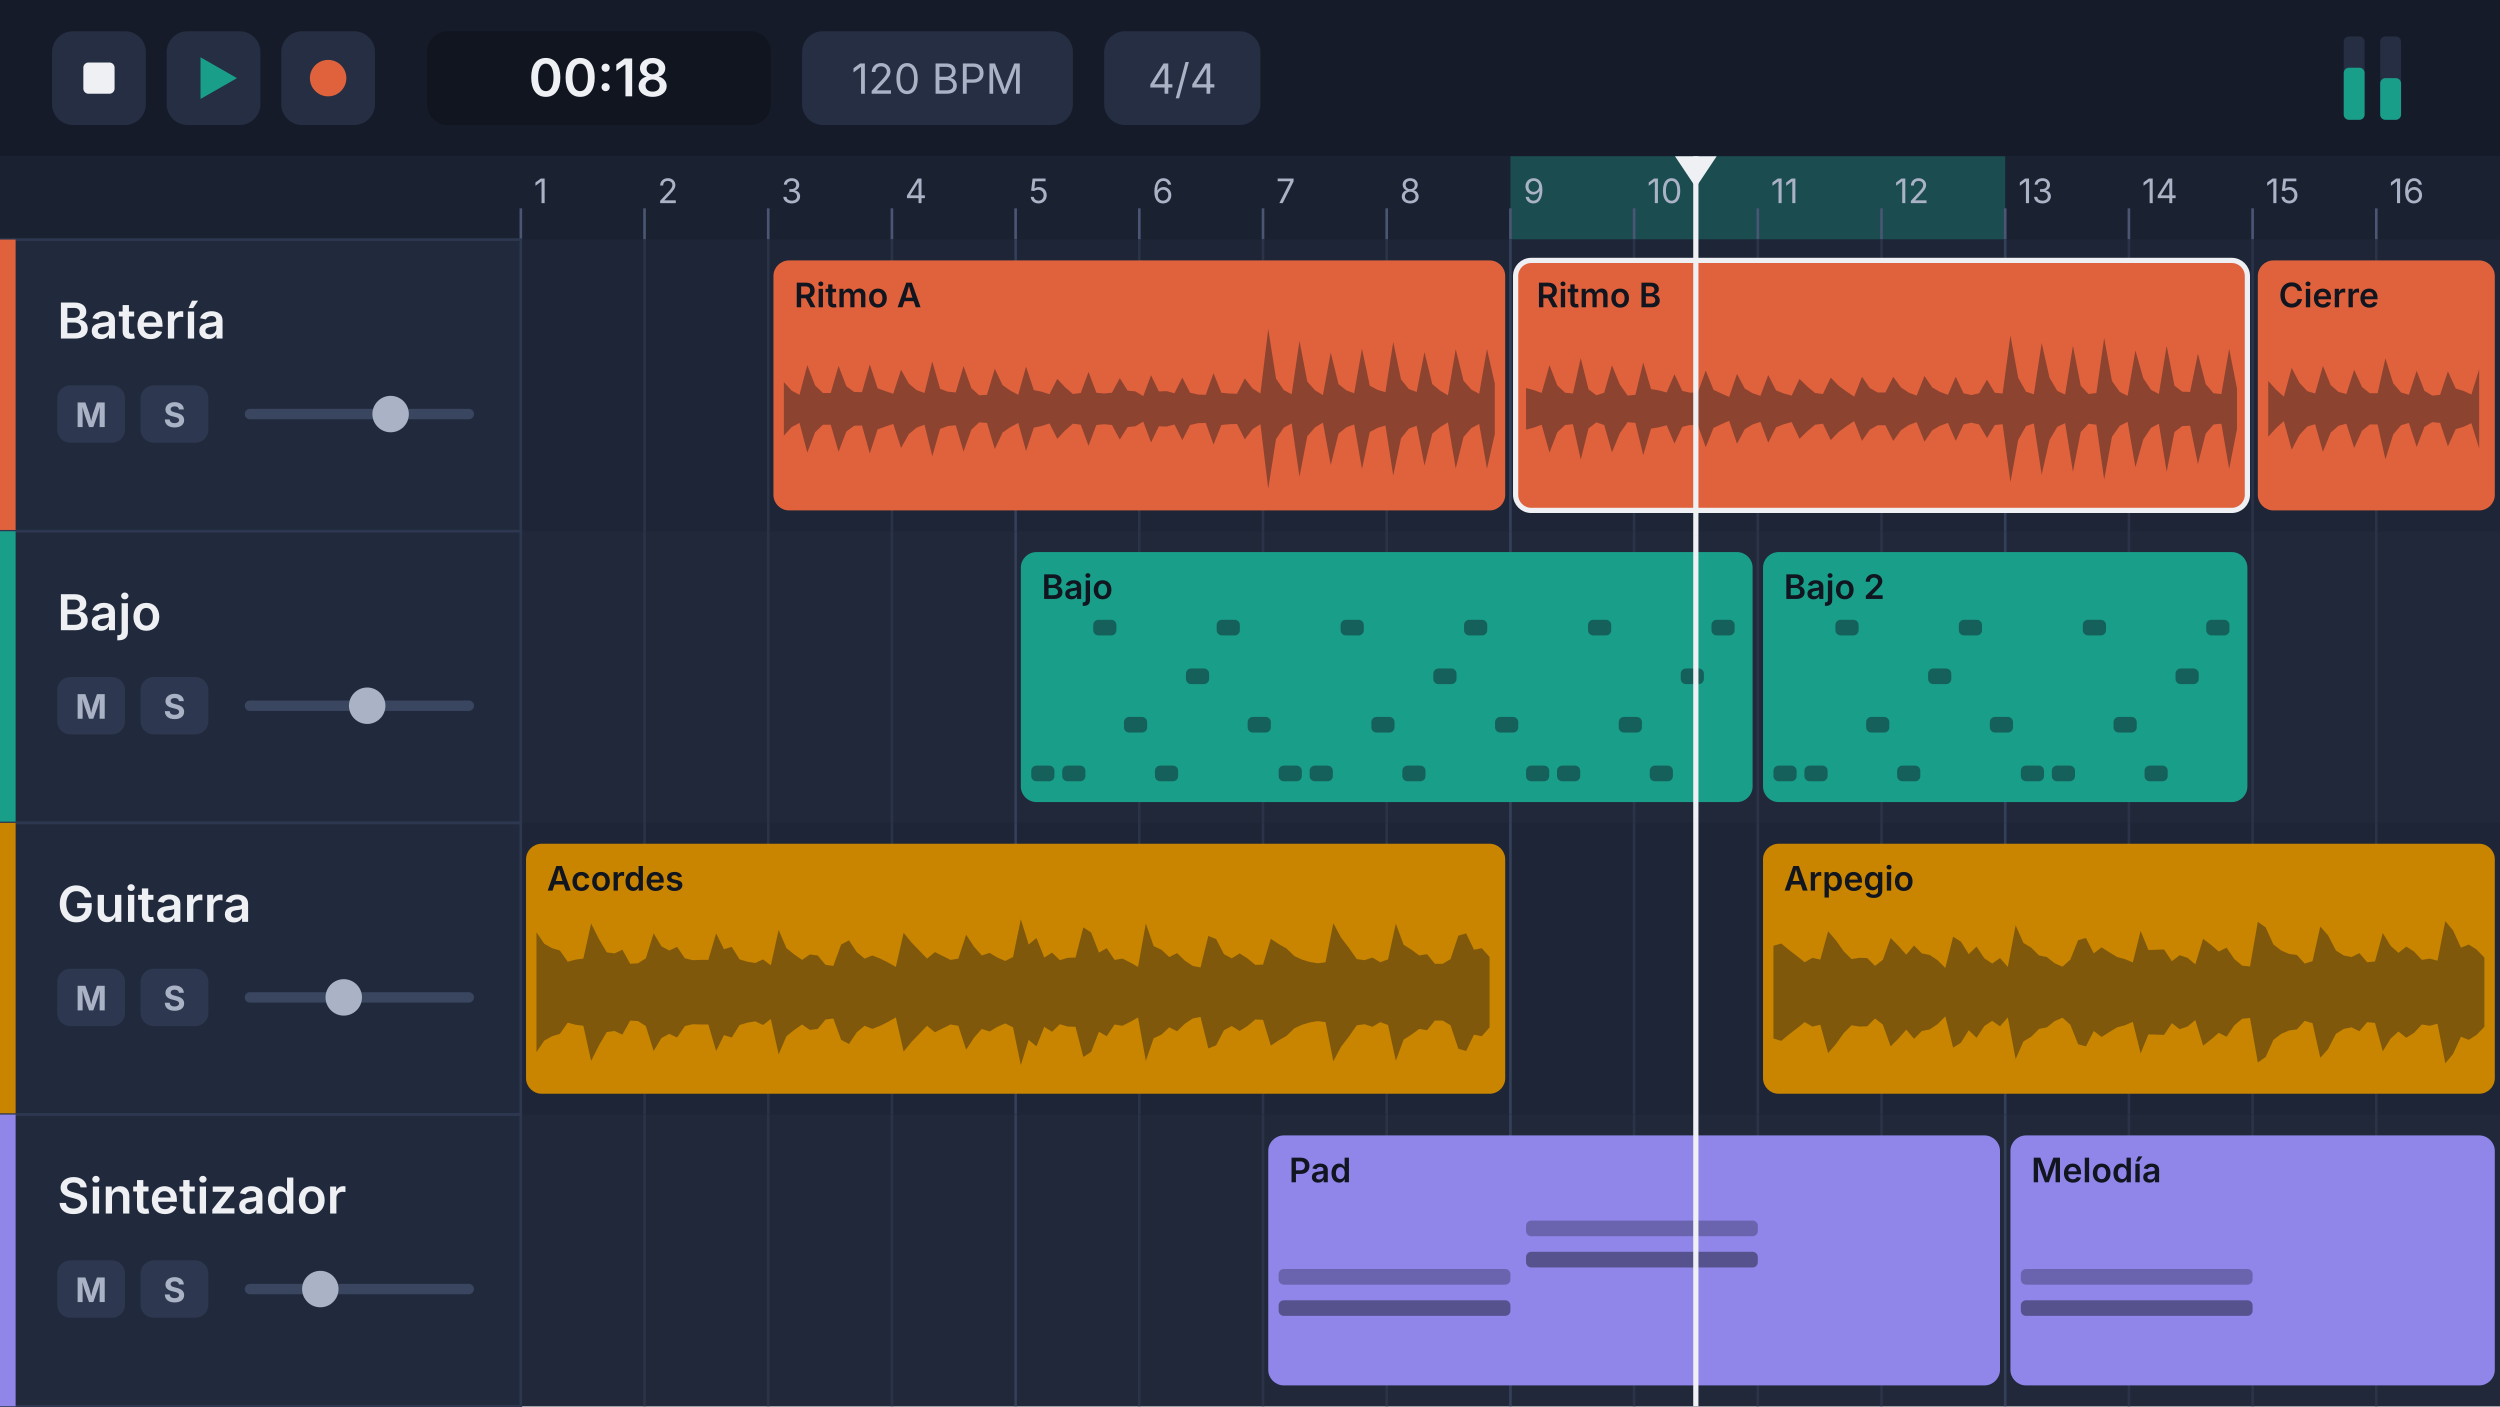
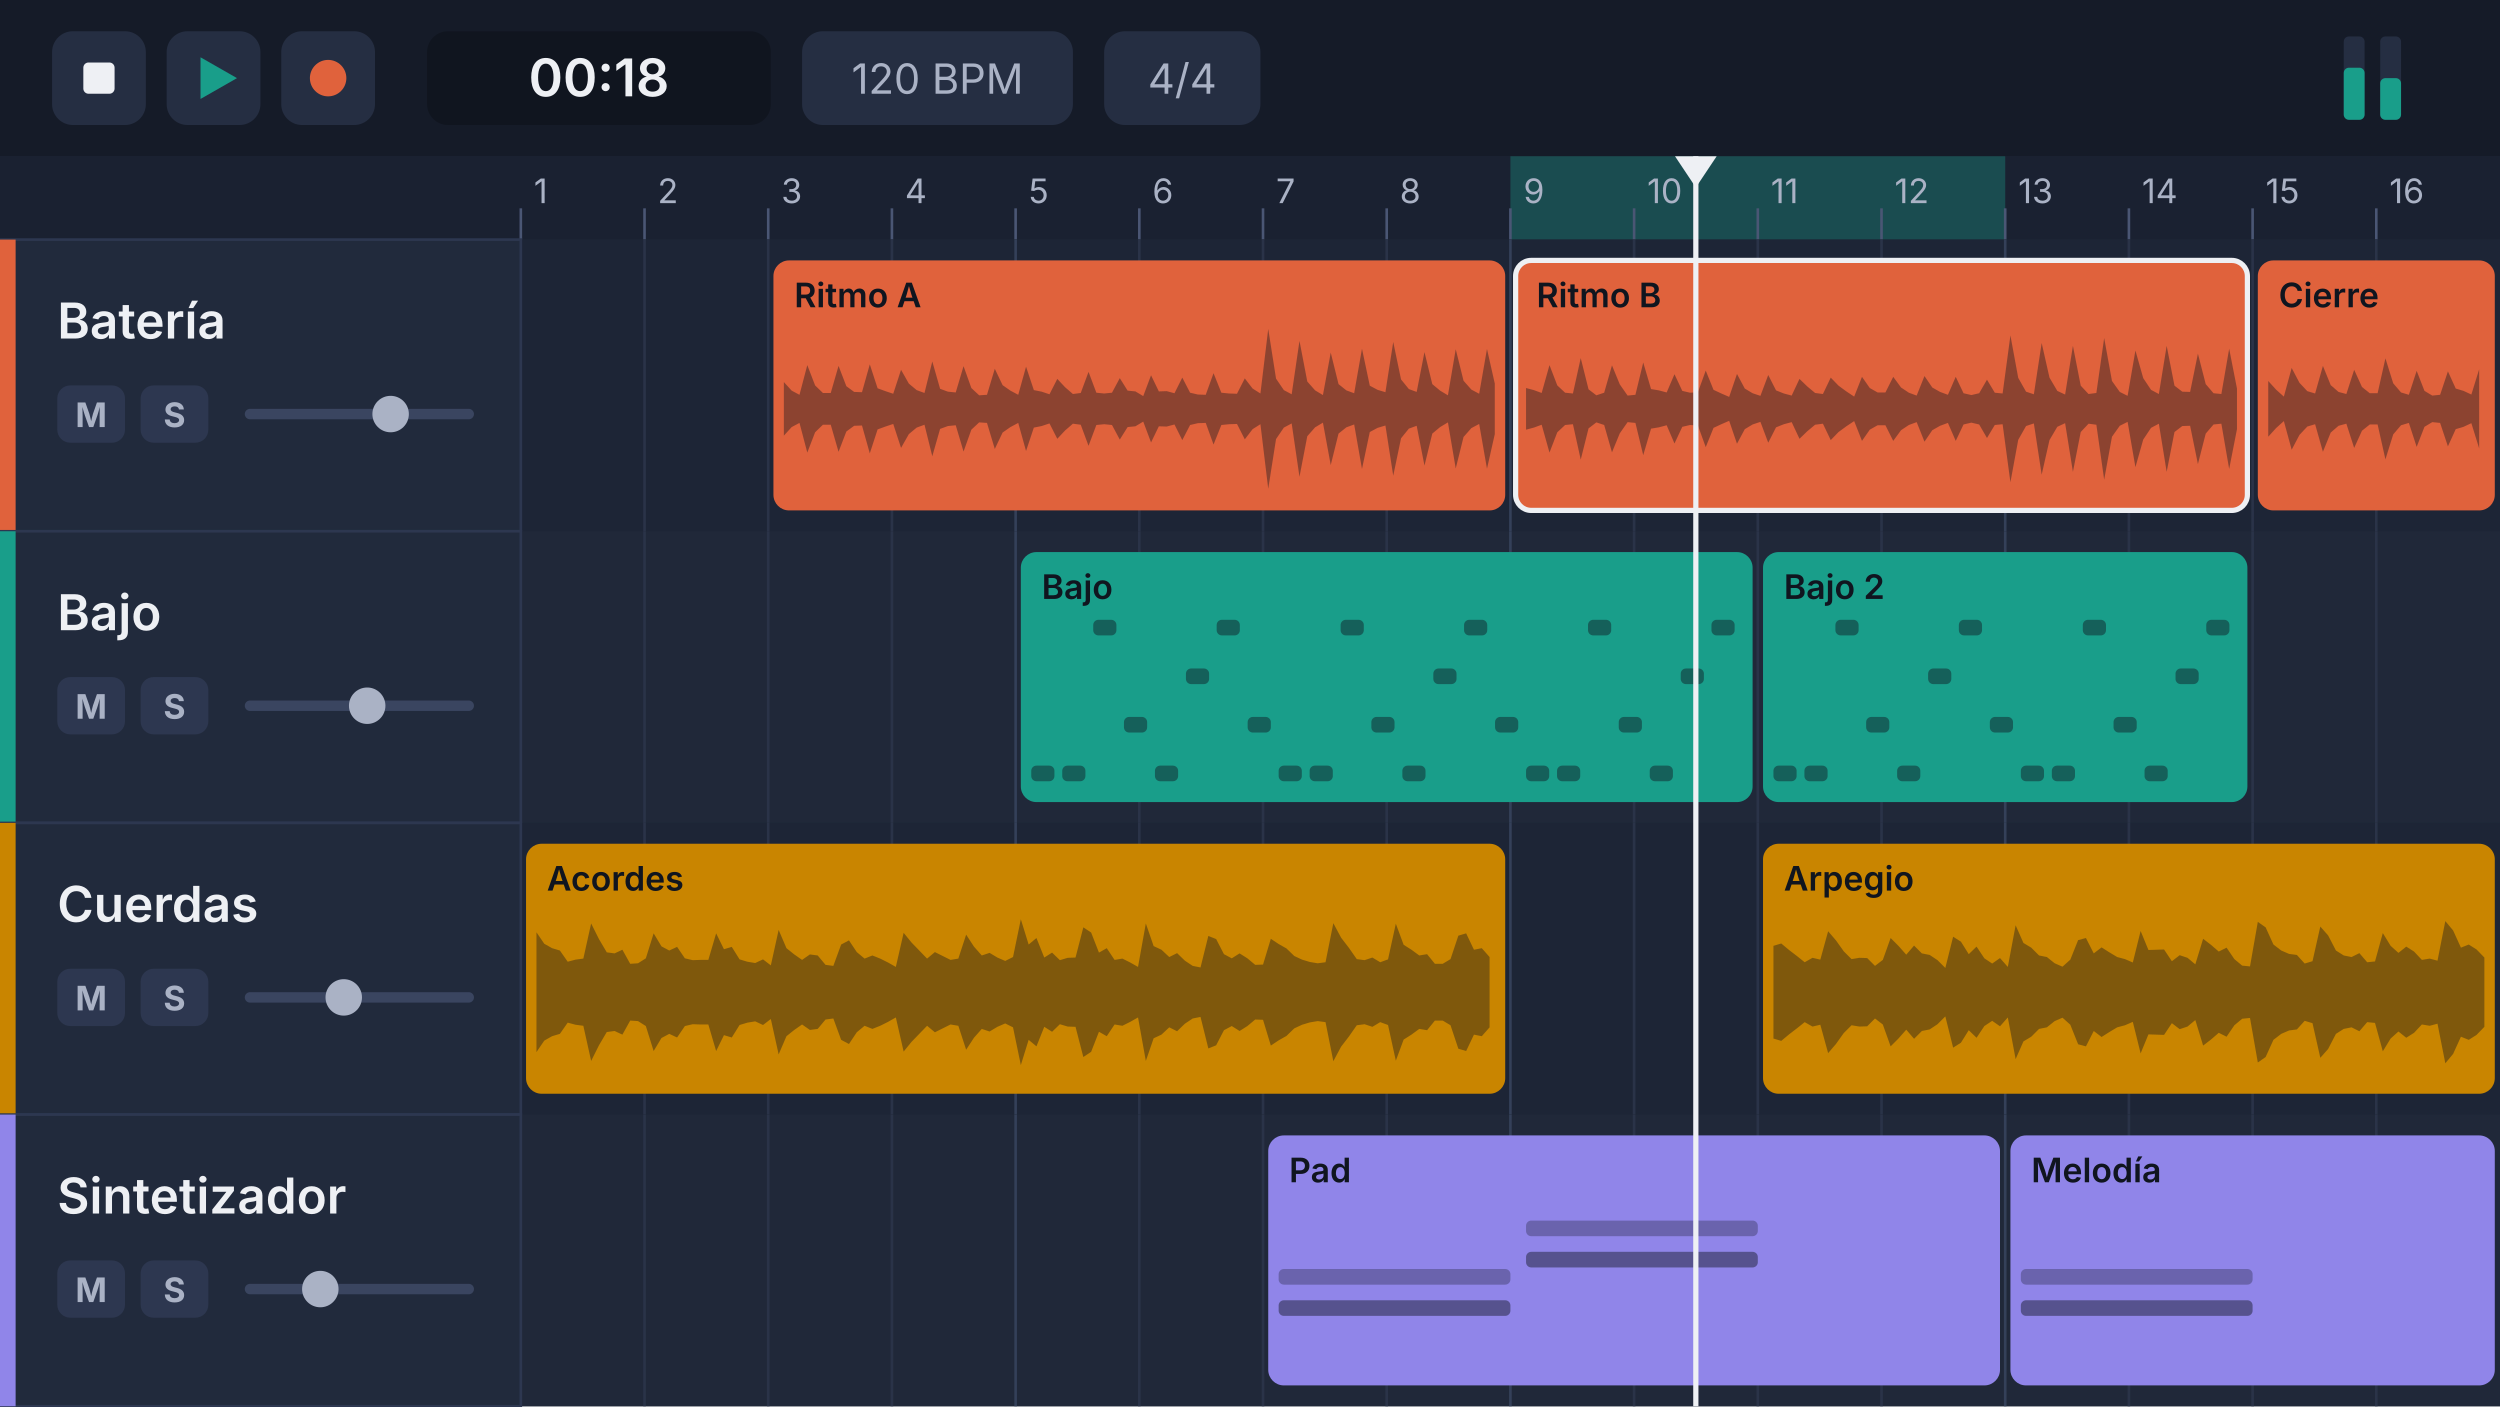
<svg xmlns="http://www.w3.org/2000/svg" width="960" height="540" viewBox="0 0 960 540" role="img">
  <style>text { font-family: Inter, "Segoe UI", Roboto, "Helvetica Neue", Arial, sans-serif; }</style>
  <rect width="960" height="540" fill="#1c2333" />
  <rect width="960" height="60" fill="#151b28" />
  <rect x="20" y="12" width="36" height="36" rx="8" fill="#252e42" />
  <rect x="64" y="12" width="36" height="36" rx="8" fill="#252e42" />
  <rect x="108" y="12" width="36" height="36" rx="8" fill="#252e42" />
  <rect x="32" y="24" width="12" height="12" rx="2" fill="#eef0f4" />
  <path d="M77 22 L91 30 L77 38 Z" fill="#199e8a" />
  <circle cx="126" cy="30" r="7" fill="#e0623c" />
  <rect x="164" y="12" width="132" height="36" rx="8" fill="#10151f" />
  <text x="230" y="37" fill="#eef0f4" font-size="20" font-weight="600" text-anchor="middle">00:18</text>
  <rect x="308" y="12" width="104" height="36" rx="8" fill="#252e42" />
  <text x="360" y="36" fill="#aab2c5" font-size="16" text-anchor="middle">120 BPM</text>
  <rect x="424" y="12" width="60" height="36" rx="8" fill="#252e42" />
  <text x="454" y="36" fill="#aab2c5" font-size="16" text-anchor="middle">4/4</text>
  <rect x="900" y="14" width="8" height="32" rx="2" fill="#252e42" />
  <rect x="914" y="14" width="8" height="32" rx="2" fill="#252e42" />
  <rect x="900" y="26" width="8" height="20" rx="2" fill="#199e8a" />
  <rect x="914" y="30" width="8" height="16" rx="2" fill="#199e8a" />
  <rect x="0" y="60" width="960" height="32" fill="#1a2131" />
  <rect x="580" y="60" width="190" height="32" fill="#199e8a" opacity="0.35" />
  <line x1="200" y1="80" x2="200" y2="92" stroke="#4a5674" stroke-width="1" />
  <text x="205" y="78" fill="#aab2c5" font-size="13">1</text>
  <line x1="247.5" y1="80" x2="247.5" y2="92" stroke="#4a5674" stroke-width="1" />
  <text x="252.5" y="78" fill="#aab2c5" font-size="13">2</text>
  <line x1="295" y1="80" x2="295" y2="92" stroke="#4a5674" stroke-width="1" />
  <text x="300" y="78" fill="#aab2c5" font-size="13">3</text>
  <line x1="342.5" y1="80" x2="342.5" y2="92" stroke="#4a5674" stroke-width="1" />
  <text x="347.5" y="78" fill="#aab2c5" font-size="13">4</text>
  <line x1="390" y1="80" x2="390" y2="92" stroke="#4a5674" stroke-width="1" />
  <text x="395" y="78" fill="#aab2c5" font-size="13">5</text>
  <line x1="437.5" y1="80" x2="437.5" y2="92" stroke="#4a5674" stroke-width="1" />
  <text x="442.5" y="78" fill="#aab2c5" font-size="13">6</text>
  <line x1="485" y1="80" x2="485" y2="92" stroke="#4a5674" stroke-width="1" />
  <text x="490" y="78" fill="#aab2c5" font-size="13">7</text>
  <line x1="532.5" y1="80" x2="532.5" y2="92" stroke="#4a5674" stroke-width="1" />
  <text x="537.5" y="78" fill="#aab2c5" font-size="13">8</text>
  <line x1="580" y1="80" x2="580" y2="92" stroke="#4a5674" stroke-width="1" />
  <text x="585" y="78" fill="#aab2c5" font-size="13">9</text>
  <line x1="627.5" y1="80" x2="627.5" y2="92" stroke="#4a5674" stroke-width="1" />
  <text x="632.5" y="78" fill="#aab2c5" font-size="13">10</text>
  <line x1="675" y1="80" x2="675" y2="92" stroke="#4a5674" stroke-width="1" />
  <text x="680" y="78" fill="#aab2c5" font-size="13">11</text>
  <line x1="722.5" y1="80" x2="722.5" y2="92" stroke="#4a5674" stroke-width="1" />
  <text x="727.5" y="78" fill="#aab2c5" font-size="13">12</text>
  <line x1="770" y1="80" x2="770" y2="92" stroke="#4a5674" stroke-width="1" />
  <text x="775" y="78" fill="#aab2c5" font-size="13">13</text>
  <line x1="817.5" y1="80" x2="817.5" y2="92" stroke="#4a5674" stroke-width="1" />
  <text x="822.5" y="78" fill="#aab2c5" font-size="13">14</text>
  <line x1="865" y1="80" x2="865" y2="92" stroke="#4a5674" stroke-width="1" />
  <text x="870" y="78" fill="#aab2c5" font-size="13">15</text>
  <line x1="912.5" y1="80" x2="912.5" y2="92" stroke="#4a5674" stroke-width="1" />
  <text x="917.5" y="78" fill="#aab2c5" font-size="13">16</text>
  <rect x="200" y="92" width="760" height="112" fill="#1d2536" />
  <line x1="247.5" y1="92" x2="247.5" y2="204" stroke="#2a3348" />
  <line x1="295" y1="92" x2="295" y2="204" stroke="#2a3348" />
  <line x1="342.5" y1="92" x2="342.5" y2="204" stroke="#2a3348" />
  <line x1="390" y1="92" x2="390" y2="204" stroke="#344059" />
  <line x1="437.5" y1="92" x2="437.5" y2="204" stroke="#2a3348" />
  <line x1="485" y1="92" x2="485" y2="204" stroke="#2a3348" />
  <line x1="532.5" y1="92" x2="532.5" y2="204" stroke="#2a3348" />
  <line x1="580" y1="92" x2="580" y2="204" stroke="#344059" />
  <line x1="627.5" y1="92" x2="627.5" y2="204" stroke="#2a3348" />
  <line x1="675" y1="92" x2="675" y2="204" stroke="#2a3348" />
  <line x1="722.5" y1="92" x2="722.5" y2="204" stroke="#2a3348" />
  <line x1="770" y1="92" x2="770" y2="204" stroke="#344059" />
  <line x1="817.5" y1="92" x2="817.5" y2="204" stroke="#2a3348" />
  <line x1="865" y1="92" x2="865" y2="204" stroke="#2a3348" />
  <line x1="912.5" y1="92" x2="912.5" y2="204" stroke="#2a3348" />
  <rect x="0" y="92" width="200" height="112" fill="#212a3c" stroke="#2d3750" />
  <rect x="0" y="92" width="6" height="112" fill="#e0623c" />
  <text x="22" y="130" fill="#eef0f4" font-size="19" font-weight="600">Batería</text>
  <rect x="22" y="148" width="26" height="22" rx="5" fill="#2d3750" />
  <text x="35" y="164" fill="#aab2c5" font-size="13" font-weight="700" text-anchor="middle">M</text>
  <rect x="54" y="148" width="26" height="22" rx="5" fill="#2d3750" />
  <text x="67" y="164" fill="#aab2c5" font-size="13" font-weight="700" text-anchor="middle">S</text>
  <line x1="96" y1="159" x2="180" y2="159" stroke="#3a4560" stroke-width="4" stroke-linecap="round" />
  <circle cx="150" cy="159" r="7" fill="#aab2c5" />
  <rect x="297" y="100" width="281" height="96" rx="6" fill="#e0623c" />
  <text x="305" y="118" fill="#10151f" font-size="13" font-weight="600">Ritmo A</text>
  <path d="M301 146.7 L304 150 L307 151.6 L310 140.2 L313 148 L316 150.9 L319 150.9 L322 140.5 L325 148.3 L328 150.5 L331 150.6 L334 139.9 L337 149.1 L340 150.2 L343 151.2 L346 142 L349 147.3 L352 149.8 L355 150.9 L358 138.8 L361 149.3 L364 150.4 L367 150.7 L370 140.6 L373 149 L376 151.8 L379 151.6 L382 141.6 L385 147.9 L388 150 L391 151.6 L394 140.8 L397 149.8 L400 150.4 L403 151.4 L406 145.5 L409 148.7 L412 151.3 L415 150.9 L418 142.8 L421 150.8 L424 151.1 L427 150.8 L430 145.2 L433 150 L436 150.3 L439 152.1 L442 144.1 L445 150.3 L448 150.2 L451 151 L454 145 L457 150.8 L460 151.5 L463 151.6 L466 143.3 L469 150.8 L472 151.1 L475 151.2 L478 145.3 L481 149.2 L484 151.1 L487 126.3 L490 145.4 L493 149.8 L496 151.4 L499 130.9 L502 146.5 L505 149.9 L508 151.7 L511 135.4 L514 147.5 L517 149.9 L520 151 L523 133.9 L526 148.1 L529 149.7 L532 150.6 L535 131.3 L538 145.7 L541 149.4 L544 150.5 L547 135.2 L550 147.5 L553 150 L556 151.8 L559 134.1 L562 146.2 L565 149.6 L568 151.2 L571 134 L574 147.3 L574 166.7 L571 180 L568 162.8 L565 164.4 L562 167.8 L559 179.9 L556 162.2 L553 164 L550 166.5 L547 178.8 L544 163.5 L541 164.6 L538 168.3 L535 182.7 L532 163.4 L529 164.3 L526 165.9 L523 180.1 L520 163 L517 164.1 L514 166.5 L511 178.6 L508 162.3 L505 164.1 L502 167.5 L499 183.1 L496 162.6 L493 164.2 L490 168.6 L487 187.7 L484 162.9 L481 164.8 L478 168.7 L475 162.8 L472 162.9 L469 163.2 L466 170.7 L463 162.4 L460 162.5 L457 163.2 L454 169 L451 163 L448 163.8 L445 163.7 L442 169.9 L439 161.9 L436 163.7 L433 164 L430 168.8 L427 163.2 L424 162.9 L421 163.2 L418 171.2 L415 163.1 L412 162.7 L409 165.3 L406 168.5 L403 162.6 L400 163.6 L397 164.2 L394 173.2 L391 162.4 L388 164 L385 166.1 L382 172.4 L379 162.4 L376 162.2 L373 165 L370 173.4 L367 163.3 L364 163.6 L361 164.7 L358 175.2 L355 163.1 L352 164.2 L349 166.7 L346 172 L343 162.8 L340 163.8 L337 164.9 L334 174.1 L331 163.4 L328 163.5 L325 165.7 L322 173.5 L319 163.1 L316 163.1 L313 166 L310 173.8 L307 162.4 L304 164 L301 167.3 Z" fill="#10151f" opacity="0.4" />
  <rect x="582" y="100" width="281" height="96" rx="6" fill="#e0623c" stroke="#eef0f4" stroke-width="2" />
  <text x="590" y="118" fill="#10151f" font-size="13" font-weight="600">Ritmo B</text>
  <path d="M586 149 L589 149.8 L592 150.9 L595 140.2 L598 148 L601 150.8 L604 151.1 L607 137.5 L610 149.5 L613 151.8 L616 150.8 L619 140.3 L622 147.6 L625 151.9 L628 151.6 L631 139.2 L634 149.4 L637 149.9 L640 150.7 L643 143.7 L646 150.1 L649 150.8 L652 150.6 L655 142.3 L658 149.7 L661 151.1 L664 152.4 L667 143.6 L670 149.2 L673 151 L676 152 L679 144 L682 149.9 L685 151.1 L688 151.9 L691 145.5 L694 148.4 L697 150.9 L700 151.3 L703 145 L706 148.1 L709 150.3 L712 152.3 L715 144.7 L718 149 L721 150.7 L724 150.7 L727 144.7 L730 148.8 L733 150.8 L736 151.9 L739 144.4 L742 148.8 L745 150.5 L748 151.6 L751 144.7 L754 151 L757 151.7 L760 151 L763 145.8 L766 150.8 L769 151.1 L772 128.8 L775 145.1 L778 150.4 L781 151.4 L784 131.7 L787 145 L790 150.1 L793 151.5 L796 132.8 L799 148.1 L802 151.3 L805 150.9 L808 129.8 L811 146.3 L814 150.5 L817 152 L820 134.6 L823 145.2 L826 149.7 L829 151.3 L832 132.8 L835 148.1 L838 150.4 L841 150.5 L844 135.8 L847 147.5 L850 151 L853 151.3 L856 133.9 L859 149.2 L859 164.8 L856 180.1 L853 162.7 L850 163 L847 166.5 L844 178.2 L841 163.5 L838 163.6 L835 165.9 L832 181.2 L829 162.7 L826 164.3 L823 168.8 L820 179.4 L817 162 L814 163.5 L811 167.7 L808 184.2 L805 163.1 L802 162.7 L799 165.9 L796 181.2 L793 162.5 L790 163.9 L787 169 L784 182.3 L781 162.6 L778 163.6 L775 168.9 L772 185.2 L769 162.9 L766 163.2 L763 168.2 L760 163 L757 162.3 L754 163 L751 169.3 L748 162.4 L745 163.5 L742 165.2 L739 169.6 L736 162.1 L733 163.2 L730 165.2 L727 169.3 L724 163.3 L721 163.3 L718 165 L715 169.3 L712 161.7 L709 163.7 L706 165.9 L703 169 L700 162.7 L697 163.1 L694 165.6 L691 168.5 L688 162.1 L685 162.9 L682 164.1 L679 170 L676 162 L673 163 L670 164.8 L667 170.4 L664 161.6 L661 162.9 L658 164.3 L655 171.7 L652 163.4 L649 163.2 L646 163.9 L643 170.3 L640 163.3 L637 164.1 L634 164.6 L631 174.8 L628 162.4 L625 162.1 L622 166.4 L619 173.7 L616 163.2 L613 162.2 L610 164.5 L607 176.5 L604 162.9 L601 163.2 L598 166 L595 173.8 L592 163.1 L589 164.2 L586 165 Z" fill="#10151f" opacity="0.4" />
  <rect x="867" y="100" width="91" height="96" rx="6" fill="#e0623c" />
  <text x="875" y="118" fill="#10151f" font-size="13" font-weight="600">Cierre</text>
  <path d="M871 146.3 L874 149.6 L877 152.3 L880 141.3 L883 147 L886 150.2 L889 151.1 L892 140.5 L895 147.9 L898 150.5 L901 151.3 L904 142 L907 148.6 L910 151 L913 151 L916 137.6 L919 147.2 L922 150.7 L925 151.6 L928 142.4 L931 150.1 L934 151.9 L937 151.6 L940 142.6 L943 149.2 L946 150.1 L949 151.5 L952 141.8 L952 172.2 L949 162.5 L946 163.9 L943 164.8 L940 171.4 L937 162.4 L934 162.1 L931 163.9 L928 171.6 L925 162.4 L922 163.3 L919 166.8 L916 176.4 L913 163 L910 163 L907 165.4 L904 172 L901 162.7 L898 163.5 L895 166.1 L892 173.5 L889 162.9 L886 163.8 L883 167 L880 172.7 L877 161.7 L874 164.4 L871 167.7 Z" fill="#10151f" opacity="0.4" />
  <rect x="200" y="204" width="760" height="112" fill="#202839" />
  <line x1="247.5" y1="204" x2="247.5" y2="316" stroke="#2a3348" />
  <line x1="295" y1="204" x2="295" y2="316" stroke="#2a3348" />
  <line x1="342.5" y1="204" x2="342.5" y2="316" stroke="#2a3348" />
  <line x1="390" y1="204" x2="390" y2="316" stroke="#344059" />
  <line x1="437.5" y1="204" x2="437.5" y2="316" stroke="#2a3348" />
  <line x1="485" y1="204" x2="485" y2="316" stroke="#2a3348" />
  <line x1="532.5" y1="204" x2="532.5" y2="316" stroke="#2a3348" />
  <line x1="580" y1="204" x2="580" y2="316" stroke="#344059" />
  <line x1="627.5" y1="204" x2="627.5" y2="316" stroke="#2a3348" />
  <line x1="675" y1="204" x2="675" y2="316" stroke="#2a3348" />
  <line x1="722.5" y1="204" x2="722.5" y2="316" stroke="#2a3348" />
  <line x1="770" y1="204" x2="770" y2="316" stroke="#344059" />
  <line x1="817.5" y1="204" x2="817.5" y2="316" stroke="#2a3348" />
  <line x1="865" y1="204" x2="865" y2="316" stroke="#2a3348" />
  <line x1="912.5" y1="204" x2="912.5" y2="316" stroke="#2a3348" />
  <rect x="0" y="204" width="200" height="112" fill="#212a3c" stroke="#2d3750" />
  <rect x="0" y="204" width="6" height="112" fill="#199e8a" />
  <text x="22" y="242" fill="#eef0f4" font-size="19" font-weight="600">Bajo</text>
  <rect x="22" y="260" width="26" height="22" rx="5" fill="#2d3750" />
  <text x="35" y="276" fill="#aab2c5" font-size="13" font-weight="700" text-anchor="middle">M</text>
  <rect x="54" y="260" width="26" height="22" rx="5" fill="#2d3750" />
  <text x="67" y="276" fill="#aab2c5" font-size="13" font-weight="700" text-anchor="middle">S</text>
  <line x1="96" y1="271" x2="180" y2="271" stroke="#3a4560" stroke-width="4" stroke-linecap="round" />
  <circle cx="141" cy="271" r="7" fill="#aab2c5" />
  <rect x="392" y="212" width="281" height="96" rx="6" fill="#199e8a" />
  <text x="400" y="230" fill="#10151f" font-size="13" font-weight="600">Bajo</text>
  <rect x="396" y="294" width="8.9" height="6" rx="2" fill="#10151f" opacity="0.45" />
  <rect x="407.9" y="294" width="8.9" height="6" rx="2" fill="#10151f" opacity="0.45" />
  <rect x="419.8" y="238" width="8.9" height="6" rx="2" fill="#10151f" opacity="0.45" />
  <rect x="431.6" y="275.3" width="8.9" height="6" rx="2" fill="#10151f" opacity="0.45" />
  <rect x="443.5" y="294" width="8.9" height="6" rx="2" fill="#10151f" opacity="0.45" />
  <rect x="455.4" y="256.7" width="8.9" height="6" rx="2" fill="#10151f" opacity="0.45" />
  <rect x="467.2" y="238" width="8.9" height="6" rx="2" fill="#10151f" opacity="0.45" />
  <rect x="479.1" y="275.3" width="8.9" height="6" rx="2" fill="#10151f" opacity="0.45" />
  <rect x="491" y="294" width="8.9" height="6" rx="2" fill="#10151f" opacity="0.45" />
  <rect x="502.9" y="294" width="8.9" height="6" rx="2" fill="#10151f" opacity="0.45" />
  <rect x="514.8" y="238" width="8.9" height="6" rx="2" fill="#10151f" opacity="0.45" />
  <rect x="526.6" y="275.3" width="8.9" height="6" rx="2" fill="#10151f" opacity="0.45" />
  <rect x="538.5" y="294" width="8.9" height="6" rx="2" fill="#10151f" opacity="0.45" />
  <rect x="550.4" y="256.7" width="8.9" height="6" rx="2" fill="#10151f" opacity="0.45" />
  <rect x="562.2" y="238" width="8.9" height="6" rx="2" fill="#10151f" opacity="0.45" />
  <rect x="574.1" y="275.3" width="8.9" height="6" rx="2" fill="#10151f" opacity="0.45" />
  <rect x="586" y="294" width="8.9" height="6" rx="2" fill="#10151f" opacity="0.45" />
  <rect x="597.9" y="294" width="8.9" height="6" rx="2" fill="#10151f" opacity="0.45" />
  <rect x="609.8" y="238" width="8.9" height="6" rx="2" fill="#10151f" opacity="0.45" />
  <rect x="621.6" y="275.3" width="8.9" height="6" rx="2" fill="#10151f" opacity="0.45" />
  <rect x="633.5" y="294" width="8.9" height="6" rx="2" fill="#10151f" opacity="0.45" />
  <rect x="645.4" y="256.7" width="8.9" height="6" rx="2" fill="#10151f" opacity="0.45" />
  <rect x="657.2" y="238" width="8.9" height="6" rx="2" fill="#10151f" opacity="0.45" />
  <rect x="677" y="212" width="186" height="96" rx="6" fill="#199e8a" />
  <text x="685" y="230" fill="#10151f" font-size="13" font-weight="600">Bajo 2</text>
  <rect x="681" y="294" width="8.9" height="6" rx="2" fill="#10151f" opacity="0.45" />
  <rect x="692.9" y="294" width="8.9" height="6" rx="2" fill="#10151f" opacity="0.45" />
  <rect x="704.8" y="238" width="8.9" height="6" rx="2" fill="#10151f" opacity="0.45" />
  <rect x="716.6" y="275.3" width="8.9" height="6" rx="2" fill="#10151f" opacity="0.45" />
  <rect x="728.5" y="294" width="8.9" height="6" rx="2" fill="#10151f" opacity="0.45" />
  <rect x="740.4" y="256.7" width="8.9" height="6" rx="2" fill="#10151f" opacity="0.45" />
  <rect x="752.2" y="238" width="8.9" height="6" rx="2" fill="#10151f" opacity="0.45" />
  <rect x="764.1" y="275.3" width="8.9" height="6" rx="2" fill="#10151f" opacity="0.45" />
  <rect x="776" y="294" width="8.9" height="6" rx="2" fill="#10151f" opacity="0.45" />
  <rect x="787.9" y="294" width="8.9" height="6" rx="2" fill="#10151f" opacity="0.45" />
  <rect x="799.8" y="238" width="8.9" height="6" rx="2" fill="#10151f" opacity="0.45" />
  <rect x="811.6" y="275.3" width="8.9" height="6" rx="2" fill="#10151f" opacity="0.45" />
  <rect x="823.5" y="294" width="8.9" height="6" rx="2" fill="#10151f" opacity="0.45" />
  <rect x="835.4" y="256.7" width="8.9" height="6" rx="2" fill="#10151f" opacity="0.45" />
  <rect x="847.2" y="238" width="8.9" height="6" rx="2" fill="#10151f" opacity="0.45" />
  <rect x="200" y="316" width="760" height="112" fill="#1d2536" />
  <line x1="247.5" y1="316" x2="247.5" y2="428" stroke="#2a3348" />
  <line x1="295" y1="316" x2="295" y2="428" stroke="#2a3348" />
  <line x1="342.5" y1="316" x2="342.5" y2="428" stroke="#2a3348" />
  <line x1="390" y1="316" x2="390" y2="428" stroke="#344059" />
  <line x1="437.5" y1="316" x2="437.5" y2="428" stroke="#2a3348" />
  <line x1="485" y1="316" x2="485" y2="428" stroke="#2a3348" />
  <line x1="532.5" y1="316" x2="532.5" y2="428" stroke="#2a3348" />
  <line x1="580" y1="316" x2="580" y2="428" stroke="#344059" />
  <line x1="627.5" y1="316" x2="627.5" y2="428" stroke="#2a3348" />
  <line x1="675" y1="316" x2="675" y2="428" stroke="#2a3348" />
  <line x1="722.5" y1="316" x2="722.5" y2="428" stroke="#2a3348" />
  <line x1="770" y1="316" x2="770" y2="428" stroke="#344059" />
  <line x1="817.5" y1="316" x2="817.5" y2="428" stroke="#2a3348" />
  <line x1="865" y1="316" x2="865" y2="428" stroke="#2a3348" />
  <line x1="912.5" y1="316" x2="912.5" y2="428" stroke="#2a3348" />
  <rect x="0" y="316" width="200" height="112" fill="#212a3c" stroke="#2d3750" />
  <rect x="0" y="316" width="6" height="112" fill="#c98500" />
-   <text x="22" y="354" fill="#eef0f4" font-size="19" font-weight="600">Guitarra</text>
+   <text x="22" y="354" fill="#eef0f4" font-size="19" font-weight="600">Cuerdas</text>
  <rect x="22" y="372" width="26" height="22" rx="5" fill="#2d3750" />
  <text x="35" y="388" fill="#aab2c5" font-size="13" font-weight="700" text-anchor="middle">M</text>
  <rect x="54" y="372" width="26" height="22" rx="5" fill="#2d3750" />
  <text x="67" y="388" fill="#aab2c5" font-size="13" font-weight="700" text-anchor="middle">S</text>
  <line x1="96" y1="383" x2="180" y2="383" stroke="#3a4560" stroke-width="4" stroke-linecap="round" />
  <circle cx="132" cy="383" r="7" fill="#aab2c5" />
  <rect x="202" y="324" width="376" height="96" rx="6" fill="#c98500" />
  <text x="210" y="342" fill="#10151f" font-size="13" font-weight="600">Acordes</text>
  <path d="M206 358 L209 362.4 L212 364.1 L215 365 L218 369.3 L221 368.5 L224 368.1 L227 354.6 L230 360.6 L233 365.7 L236 366.1 L239 364.7 L242 370.1 L245 369.9 L248 368 L251 358.4 L254 363.4 L257 365 L260 363.6 L263 368 L266 368.7 L269 368.6 L272 368.6 L275 358.4 L278 364.5 L281 363.6 L284 368.4 L287 369.3 L290 369.8 L293 368.4 L296 370.7 L299 357.1 L302 364.1 L305 366.5 L308 368.6 L311 366.5 L314 366.9 L317 370.5 L320 370.9 L323 362.7 L326 361.1 L329 365.6 L332 368.1 L335 366.9 L338 368.1 L341 369.6 L344 371.3 L347 358.2 L350 361.9 L353 365 L356 368.1 L359 365.6 L362 367.1 L365 368.6 L368 368.1 L371 358.9 L374 363.5 L377 366.9 L380 365.9 L383 367.7 L386 369 L389 367.5 L392 353 L395 362.7 L398 360.2 L401 367.7 L404 365.8 L407 368.7 L410 367.8 L413 367.7 L416 356.1 L419 358.1 L422 365.8 L425 364.1 L428 368.6 L431 368.1 L434 369.6 L437 371.3 L440 354.6 L443 363.3 L446 364.7 L449 367.5 L452 366 L455 368.9 L458 370.9 L461 371.5 L464 359.4 L467 360.6 L470 366.4 L473 368 L476 366.1 L479 368 L482 370.5 L485 370.4 L488 360.5 L491 362.5 L494 364.2 L497 367.1 L500 368.5 L503 369.4 L506 369.9 L509 369.5 L512 354.5 L515 360.1 L518 364 L521 368.3 L524 368.7 L527 367.7 L530 369.5 L533 368.4 L536 354.7 L539 362.8 L542 364.7 L545 366.9 L548 366.4 L551 370.1 L554 370.1 L557 368.3 L560 359.3 L563 358.4 L566 364.7 L569 364.1 L572 367.5 L572 394.5 L569 397.9 L566 397.3 L563 403.6 L560 402.7 L557 393.7 L554 391.9 L551 391.9 L548 395.6 L545 395.1 L542 397.3 L539 399.2 L536 407.3 L533 393.6 L530 392.5 L527 394.3 L524 393.3 L521 393.7 L518 398 L515 401.9 L512 407.5 L509 392.5 L506 392.1 L503 392.6 L500 393.5 L497 394.9 L494 397.8 L491 399.5 L488 401.5 L485 391.6 L482 391.5 L479 394 L476 395.9 L473 394 L470 395.6 L467 401.4 L464 402.6 L461 390.5 L458 391.1 L455 393.1 L452 396 L449 394.5 L446 397.3 L443 398.7 L440 407.4 L437 390.7 L434 392.4 L431 393.9 L428 393.4 L425 397.9 L422 396.2 L419 403.9 L416 405.9 L413 394.3 L410 394.2 L407 393.3 L404 396.2 L401 394.3 L398 401.8 L395 399.3 L392 409 L389 394.5 L386 393 L383 394.3 L380 396.1 L377 395.1 L374 398.5 L371 403.1 L368 393.9 L365 393.4 L362 394.9 L359 396.4 L356 393.9 L353 397 L350 400.1 L347 403.8 L344 390.7 L341 392.4 L338 393.9 L335 395.1 L332 393.9 L329 396.4 L326 400.9 L323 399.3 L320 391.1 L317 391.5 L314 395.1 L311 395.5 L308 393.4 L305 395.5 L302 397.9 L299 404.9 L296 391.3 L293 393.6 L290 392.2 L287 392.7 L284 393.6 L281 398.4 L278 397.5 L275 403.6 L272 393.4 L269 393.4 L266 393.3 L263 394 L260 398.4 L257 397 L254 398.6 L251 403.6 L248 394 L245 392.1 L242 391.9 L239 397.3 L236 395.9 L233 396.3 L230 401.4 L227 407.4 L224 393.9 L221 393.5 L218 392.7 L215 397 L212 397.9 L209 399.6 L206 404 Z" fill="#10151f" opacity="0.4" />
  <rect x="677" y="324" width="281" height="96" rx="6" fill="#c98500" />
  <text x="685" y="342" fill="#10151f" font-size="13" font-weight="600">Arpegio</text>
  <path d="M681 363.2 L684 362.3 L687 364.8 L690 367.1 L693 369.5 L696 367.8 L699 368.5 L702 357.6 L705 361.1 L708 365.3 L711 368.3 L714 367.8 L717 367.9 L720 370.9 L723 368.6 L726 360.2 L729 363.2 L732 366.6 L735 363.1 L738 366.1 L741 366.7 L744 368.7 L747 371.7 L750 359.7 L753 361.6 L756 366.4 L759 363.5 L762 368 L765 370 L768 367.9 L771 371.3 L774 355.3 L777 362.1 L780 363.9 L783 366.9 L786 367.5 L789 369.9 L792 371.2 L795 368.5 L798 361 L801 360.2 L804 366.1 L807 363.8 L810 365.7 L813 367.5 L816 368.3 L819 369.6 L822 357.5 L825 364.8 L828 364.7 L831 364.6 L834 369.1 L837 366.8 L840 367.8 L843 370.3 L846 360.5 L849 362.8 L852 365.4 L855 363.9 L858 368.3 L861 370.8 L864 371.1 L867 354 L870 356.1 L873 362.7 L876 365 L879 366.3 L882 366.7 L885 370 L888 369.1 L891 355.8 L894 359.2 L897 365 L900 366.9 L903 367.5 L906 366 L909 369.5 L912 369.2 L915 358.3 L918 363.2 L921 365.9 L924 363.5 L927 365.4 L930 368.6 L933 368.1 L936 368.9 L939 353.7 L942 357.3 L945 363.9 L948 362.7 L951 364.6 L954 367.7 L954 394.3 L951 397.4 L948 399.3 L945 398.1 L942 404.7 L939 408.3 L936 393.1 L933 393.9 L930 393.4 L927 396.6 L924 398.5 L921 396.1 L918 398.8 L915 403.7 L912 392.8 L909 392.5 L906 396 L903 394.5 L900 395.1 L897 397 L894 402.8 L891 406.2 L888 392.9 L885 392 L882 395.3 L879 395.7 L876 397 L873 399.3 L870 405.9 L867 408 L864 390.9 L861 391.2 L858 393.7 L855 398.1 L852 396.6 L849 399.2 L846 401.5 L843 391.7 L840 394.2 L837 395.2 L834 392.9 L831 397.4 L828 397.3 L825 397.2 L822 404.5 L819 392.4 L816 393.7 L813 394.5 L810 396.3 L807 398.2 L804 395.9 L801 401.8 L798 401 L795 393.5 L792 390.8 L789 392.1 L786 394.5 L783 395.1 L780 398.1 L777 399.9 L774 406.7 L771 390.7 L768 394.1 L765 392 L762 394 L759 398.5 L756 395.6 L753 400.4 L750 402.3 L747 390.3 L744 393.3 L741 395.3 L738 395.9 L735 398.9 L732 395.4 L729 398.8 L726 401.8 L723 393.4 L720 391.1 L717 394.1 L714 394.2 L711 393.7 L708 396.7 L705 400.9 L702 404.4 L699 393.5 L696 394.2 L693 392.5 L690 394.9 L687 397.2 L684 399.7 L681 398.8 Z" fill="#10151f" opacity="0.4" />
  <rect x="200" y="428" width="760" height="112" fill="#202839" />
  <line x1="247.5" y1="428" x2="247.5" y2="540" stroke="#2a3348" />
  <line x1="295" y1="428" x2="295" y2="540" stroke="#2a3348" />
  <line x1="342.5" y1="428" x2="342.5" y2="540" stroke="#2a3348" />
  <line x1="390" y1="428" x2="390" y2="540" stroke="#344059" />
  <line x1="437.5" y1="428" x2="437.5" y2="540" stroke="#2a3348" />
  <line x1="485" y1="428" x2="485" y2="540" stroke="#2a3348" />
  <line x1="532.5" y1="428" x2="532.5" y2="540" stroke="#2a3348" />
  <line x1="580" y1="428" x2="580" y2="540" stroke="#344059" />
  <line x1="627.5" y1="428" x2="627.5" y2="540" stroke="#2a3348" />
  <line x1="675" y1="428" x2="675" y2="540" stroke="#2a3348" />
  <line x1="722.5" y1="428" x2="722.5" y2="540" stroke="#2a3348" />
  <line x1="770" y1="428" x2="770" y2="540" stroke="#344059" />
  <line x1="817.5" y1="428" x2="817.5" y2="540" stroke="#2a3348" />
  <line x1="865" y1="428" x2="865" y2="540" stroke="#2a3348" />
  <line x1="912.5" y1="428" x2="912.5" y2="540" stroke="#2a3348" />
  <rect x="0" y="428" width="200" height="112" fill="#212a3c" stroke="#2d3750" />
  <rect x="0" y="428" width="6" height="112" fill="#9085e9" />
  <text x="22" y="466" fill="#eef0f4" font-size="19" font-weight="600">Sintetizador</text>
  <rect x="22" y="484" width="26" height="22" rx="5" fill="#2d3750" />
  <text x="35" y="500" fill="#aab2c5" font-size="13" font-weight="700" text-anchor="middle">M</text>
  <rect x="54" y="484" width="26" height="22" rx="5" fill="#2d3750" />
  <text x="67" y="500" fill="#aab2c5" font-size="13" font-weight="700" text-anchor="middle">S</text>
  <line x1="96" y1="495" x2="180" y2="495" stroke="#3a4560" stroke-width="4" stroke-linecap="round" />
  <circle cx="123" cy="495" r="7" fill="#aab2c5" />
  <rect x="487" y="436" width="281" height="96" rx="6" fill="#9085e9" />
  <text x="495" y="454" fill="#10151f" font-size="13" font-weight="600">Pad</text>
  <rect x="491" y="499.3" width="89" height="6" rx="2" fill="#10151f" opacity="0.45" />
  <rect x="491" y="487.3" width="89" height="6" rx="2" fill="#10151f" opacity="0.3" />
  <rect x="586" y="480.7" width="89" height="6" rx="2" fill="#10151f" opacity="0.45" />
  <rect x="586" y="468.7" width="89" height="6" rx="2" fill="#10151f" opacity="0.3" />
  <rect x="772" y="436" width="186" height="96" rx="6" fill="#9085e9" />
  <text x="780" y="454" fill="#10151f" font-size="13" font-weight="600">Melodía</text>
  <rect x="776" y="499.3" width="89" height="6" rx="2" fill="#10151f" opacity="0.45" />
  <rect x="776" y="487.3" width="89" height="6" rx="2" fill="#10151f" opacity="0.3" />
  <line x1="651.2" y1="60" x2="651.2" y2="540" stroke="#eef0f4" stroke-width="2" />
  <path d="M643.2 60 H659.2 L651.2 72 Z" fill="#eef0f4" />
</svg>
